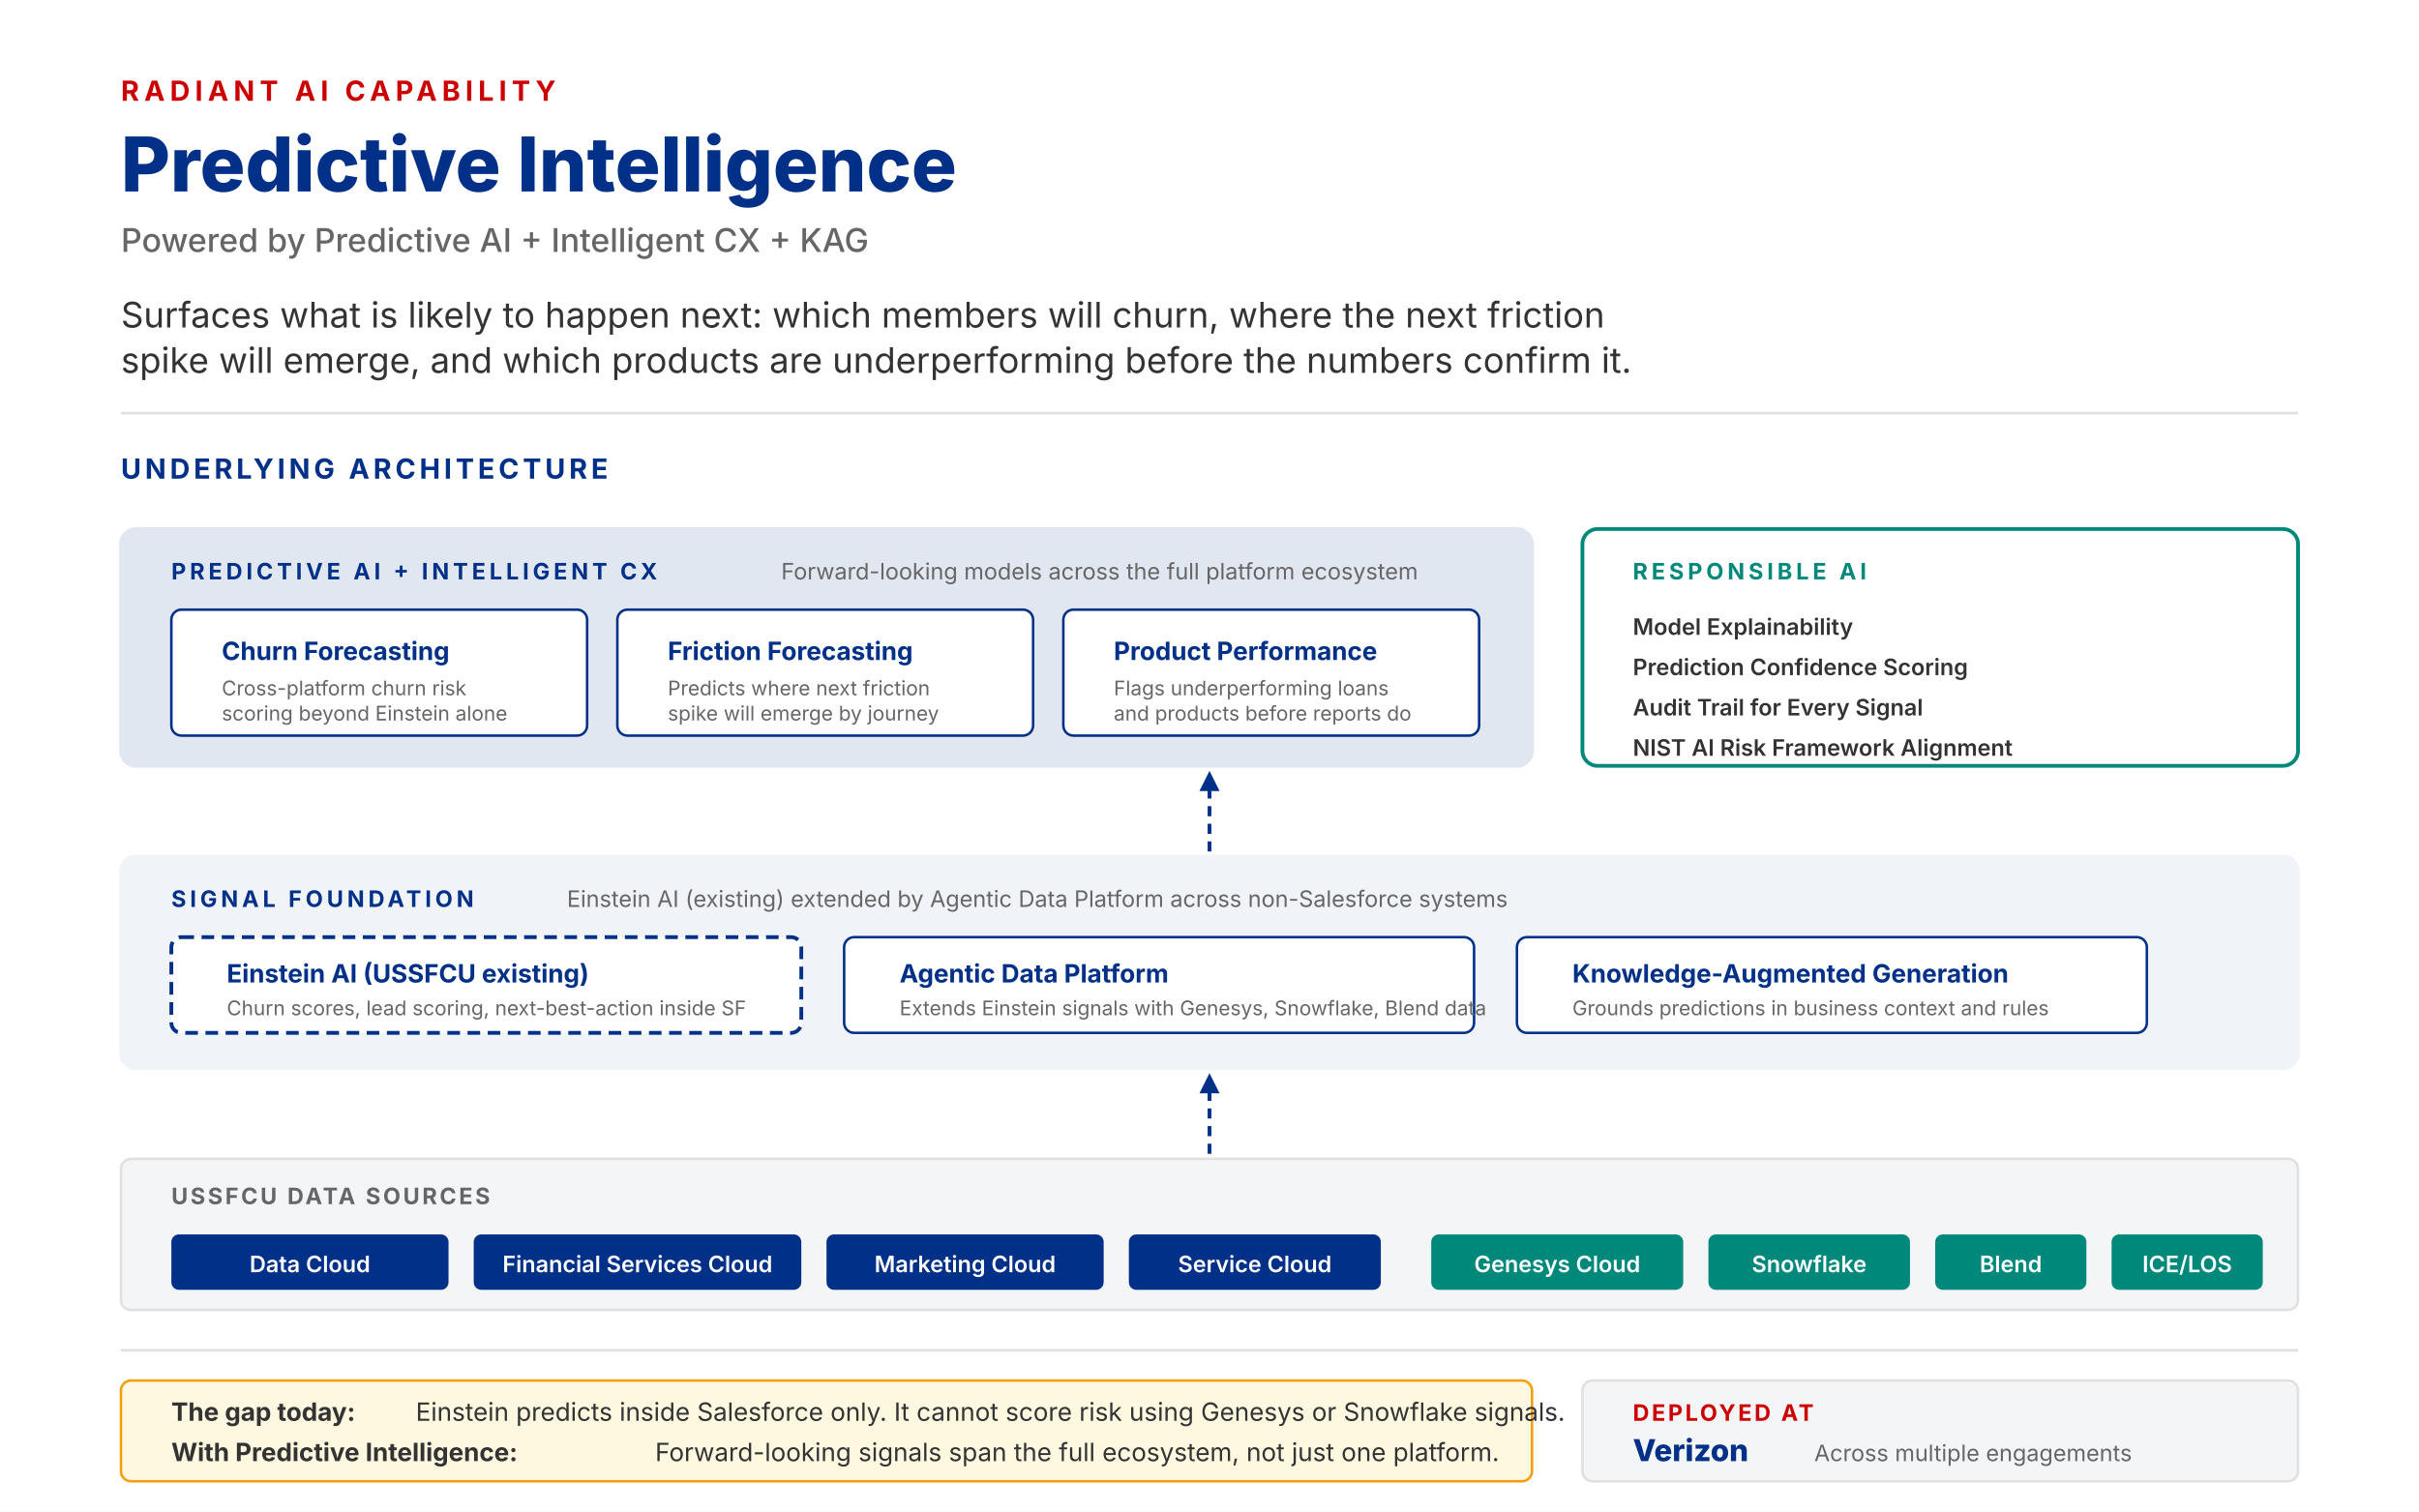
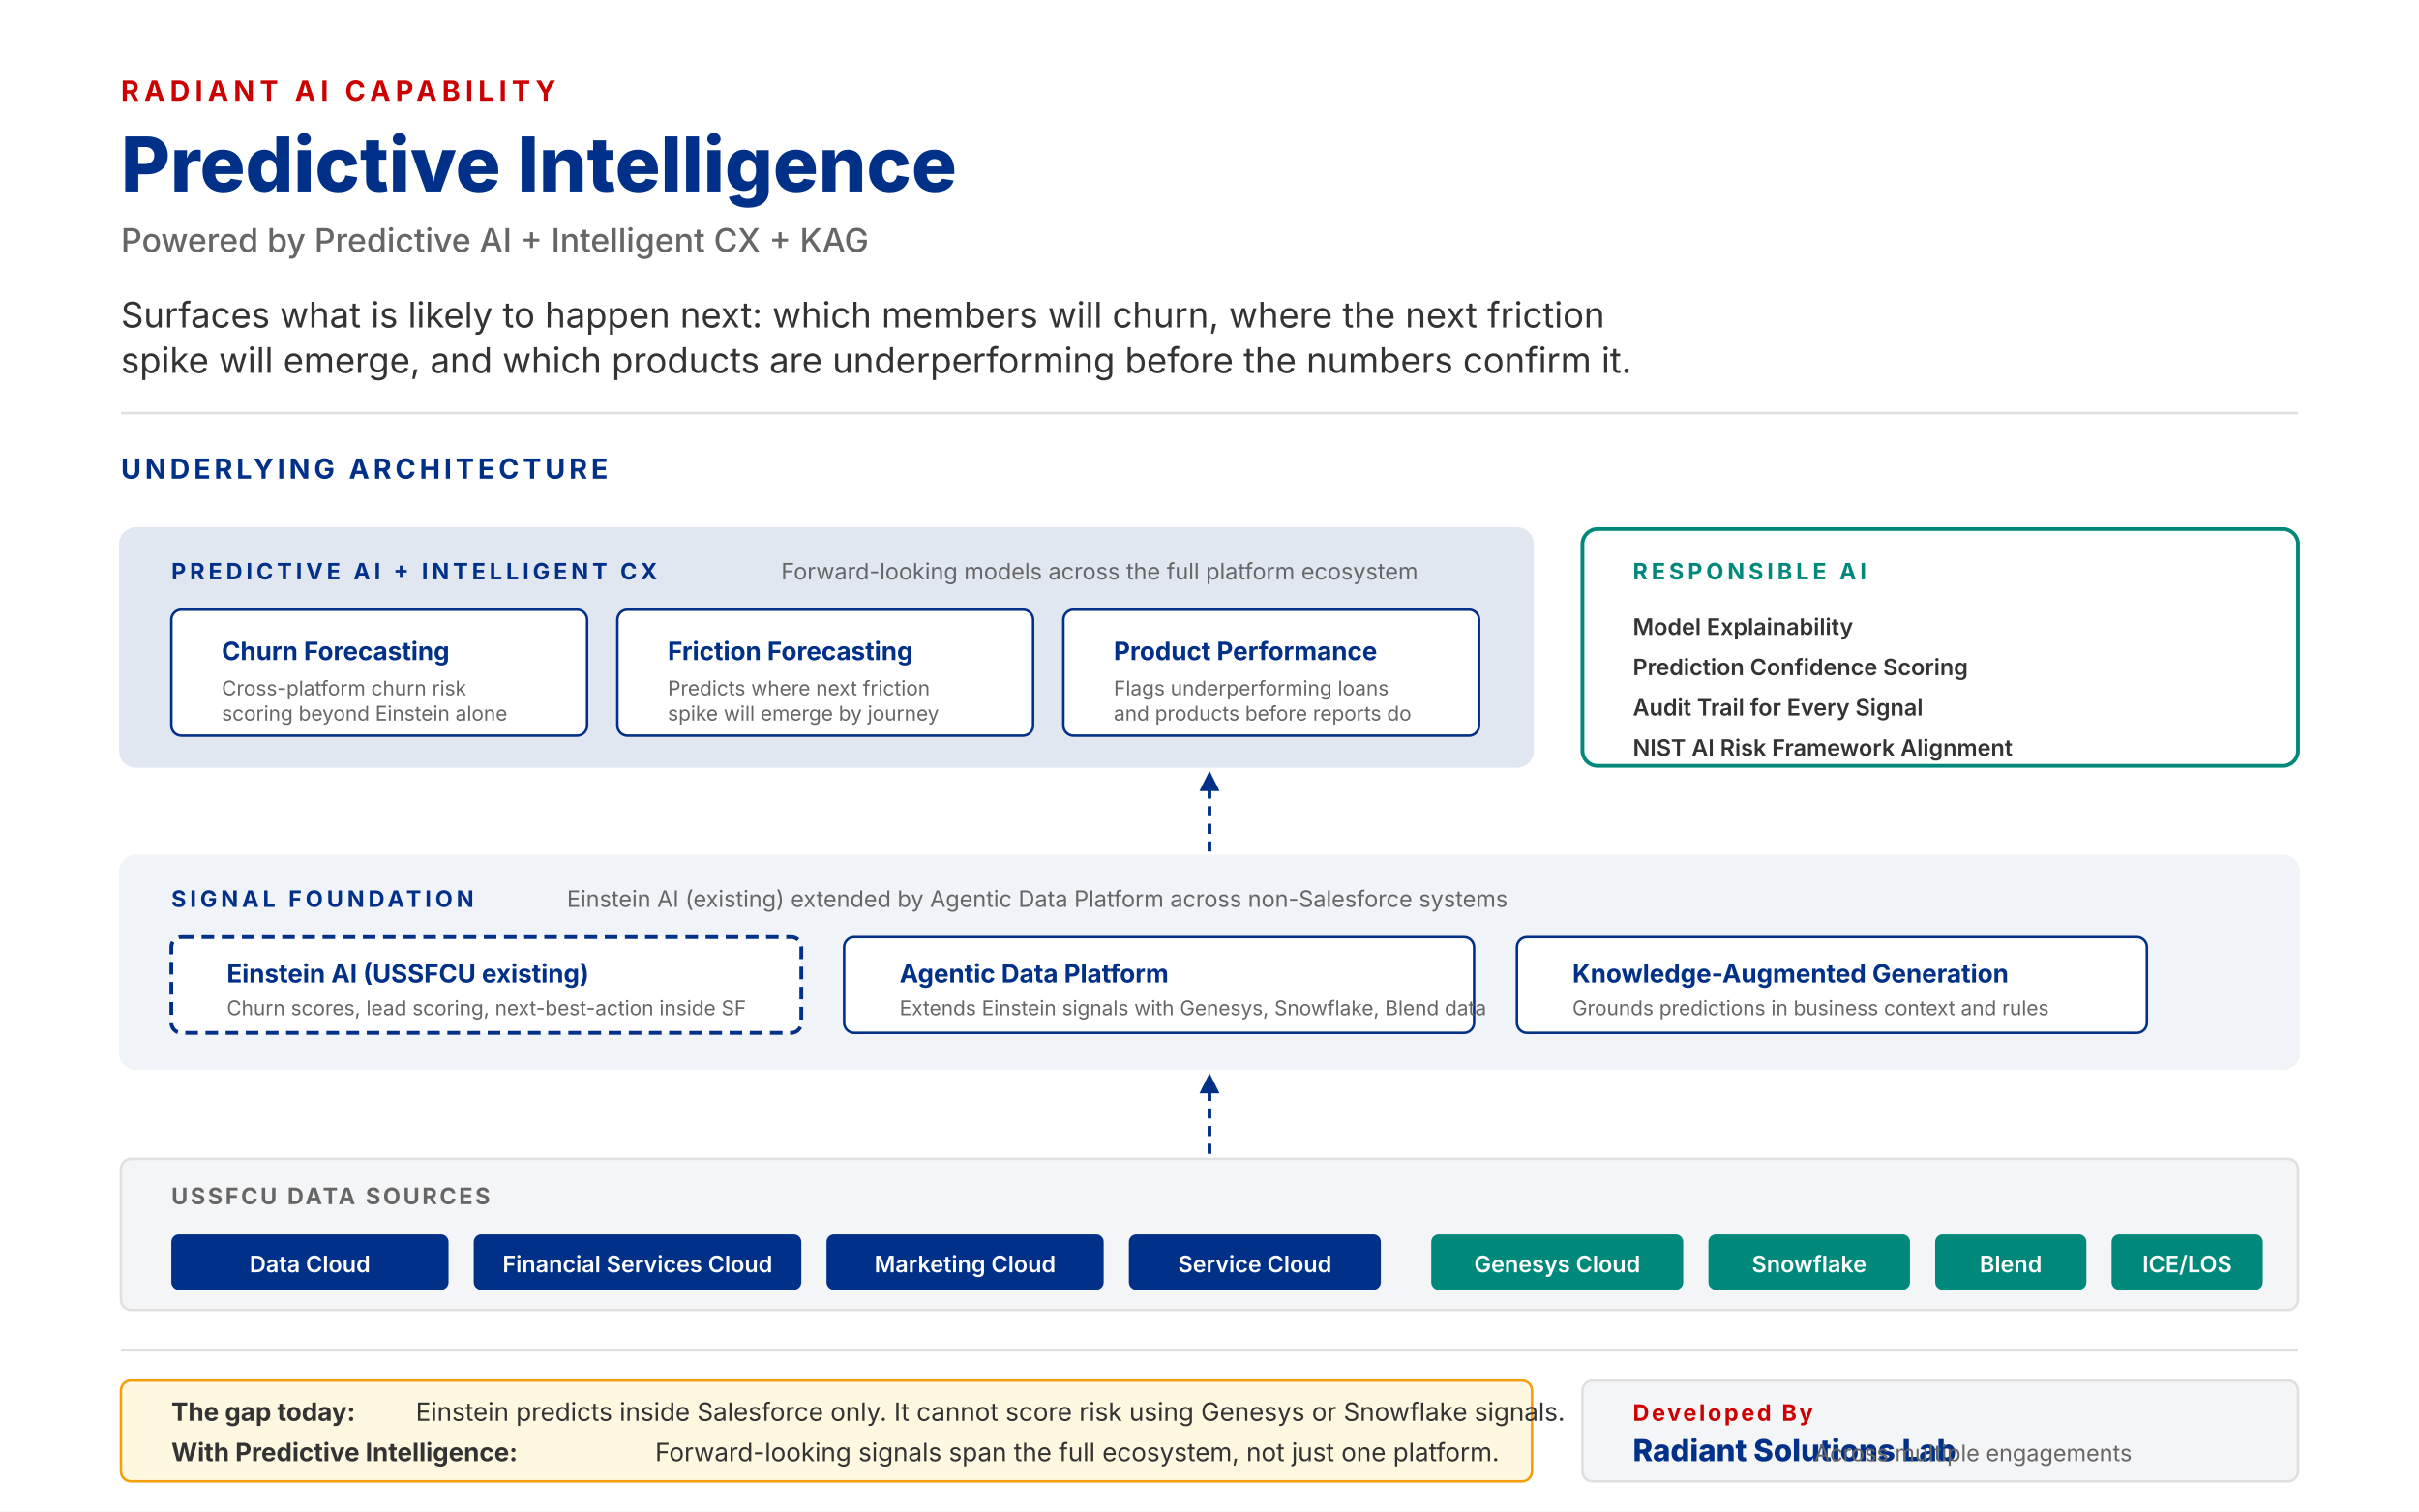
<svg xmlns="http://www.w3.org/2000/svg" viewBox="0 0 960 600" font-family="Inter, Helvetica, Arial, sans-serif">
  <rect width="960" height="600" fill="#FFFFFF" />
  <text x="48" y="40" font-size="11" fill="#CC0000" font-weight="700" letter-spacing="2">RADIANT AI CAPABILITY</text>
  <text x="48" y="76" font-size="30" fill="#003087" font-weight="800">Predictive Intelligence</text>
  <text x="48" y="100" font-size="13" fill="#666666" font-weight="500">Powered by Predictive AI + Intelligent CX + KAG</text>
  <text x="48" y="130" font-size="14" fill="#333333" font-weight="400">Surfaces what is likely to happen next: which members will churn, where the next friction</text>
  <text x="48" y="148" font-size="14" fill="#333333" font-weight="400">spike will emerge, and which products are underperforming before the numbers confirm it.</text>
  <line x1="48" y1="164" x2="912" y2="164" stroke="#E0E0E0" stroke-width="1" />
  <text x="48" y="190" font-size="11" fill="#003087" font-weight="700" letter-spacing="1.5">UNDERLYING ARCHITECTURE</text>
  <rect x="48" y="460" width="864" height="60" rx="4" fill="#F4F5F7" stroke="#E0E0E0" stroke-width="1" />
  <text x="68" y="478" font-size="9" fill="#666666" font-weight="700" letter-spacing="1">USSFCU DATA SOURCES</text>
  <rect x="68" y="490" width="110" height="22" rx="3" fill="#003087" />
  <text x="123" y="505" text-anchor="middle" font-size="9" fill="white" font-weight="600">Data Cloud</text>
  <rect x="188" y="490" width="130" height="22" rx="3" fill="#003087" />
  <text x="253" y="505" text-anchor="middle" font-size="9" fill="white" font-weight="600">Financial Services Cloud</text>
  <rect x="328" y="490" width="110" height="22" rx="3" fill="#003087" />
  <text x="383" y="505" text-anchor="middle" font-size="9" fill="white" font-weight="600">Marketing Cloud</text>
  <rect x="448" y="490" width="100" height="22" rx="3" fill="#003087" />
  <text x="498" y="505" text-anchor="middle" font-size="9" fill="white" font-weight="600">Service Cloud</text>
  <rect x="568" y="490" width="100" height="22" rx="3" fill="#00897B" />
  <text x="618" y="505" text-anchor="middle" font-size="9" fill="white" font-weight="600">Genesys Cloud</text>
  <rect x="678" y="490" width="80" height="22" rx="3" fill="#00897B" />
  <text x="718" y="505" text-anchor="middle" font-size="9" fill="white" font-weight="600">Snowflake</text>
  <rect x="768" y="490" width="60" height="22" rx="3" fill="#00897B" />
  <text x="798" y="505" text-anchor="middle" font-size="9" fill="white" font-weight="600">Blend</text>
  <rect x="838" y="490" width="60" height="22" rx="3" fill="#00897B" />
  <text x="868" y="505" text-anchor="middle" font-size="9" fill="white" font-weight="600">ICE/LOS</text>
  <line x1="480" y1="458" x2="480" y2="432" stroke="#003087" stroke-width="1.5" stroke-dasharray="4,3" />
  <polygon points="476,434 480,426 484,434" fill="#003087" />
  <rect x="48" y="340" width="864" height="84" rx="6" fill="#003087" opacity="0.06" stroke="#003087" stroke-width="1.5" />
  <text x="68" y="360" font-size="9" fill="#003087" font-weight="700" letter-spacing="1.5">SIGNAL FOUNDATION</text>
  <text x="225" y="360" font-size="9" fill="#666666" font-weight="400">Einstein AI (existing) extended by Agentic Data Platform across non-Salesforce systems</text>
  <rect x="68" y="372" width="250" height="38" rx="4" fill="white" stroke="#003087" stroke-width="1.5" stroke-dasharray="5,3" />
  <text x="90" y="390" font-size="10" fill="#003087" font-weight="700">Einstein AI (USSFCU existing)</text>
  <text x="90" y="403" font-size="8" fill="#666666">Churn scores, lead scoring, next-best-action inside SF</text>
  <rect x="335" y="372" width="250" height="38" rx="4" fill="white" stroke="#003087" stroke-width="1" />
  <text x="357" y="390" font-size="10" fill="#003087" font-weight="700">Agentic Data Platform</text>
  <text x="357" y="403" font-size="8" fill="#666666">Extends Einstein signals with Genesys, Snowflake, Blend data</text>
  <rect x="602" y="372" width="250" height="38" rx="4" fill="white" stroke="#003087" stroke-width="1" />
  <text x="624" y="390" font-size="10" fill="#003087" font-weight="700">Knowledge-Augmented Generation</text>
  <text x="624" y="403" font-size="8" fill="#666666">Grounds predictions in business context and rules</text>
  <line x1="480" y1="338" x2="480" y2="312" stroke="#003087" stroke-width="1.5" stroke-dasharray="4,3" />
  <polygon points="476,314 480,306 484,314" fill="#003087" />
  <rect x="48" y="210" width="560" height="94" rx="6" fill="#003087" opacity="0.12" stroke="#003087" stroke-width="1.5" />
  <text x="68" y="230" font-size="9" fill="#003087" font-weight="700" letter-spacing="1.5">PREDICTIVE AI + INTELLIGENT CX</text>
  <text x="310" y="230" font-size="9" fill="#666666" font-weight="400">Forward-looking models across the full platform ecosystem</text>
  <rect x="68" y="242" width="165" height="50" rx="4" fill="white" stroke="#003087" stroke-width="1" />
  <text x="88" y="262" font-size="10" fill="#003087" font-weight="700">Churn Forecasting</text>
  <text x="88" y="276" font-size="8" fill="#666666">Cross-platform churn risk</text>
  <text x="88" y="286" font-size="8" fill="#666666">scoring beyond Einstein alone</text>
  <rect x="245" y="242" width="165" height="50" rx="4" fill="white" stroke="#003087" stroke-width="1" />
  <text x="265" y="262" font-size="10" fill="#003087" font-weight="700">Friction Forecasting</text>
  <text x="265" y="276" font-size="8" fill="#666666">Predicts where next friction</text>
  <text x="265" y="286" font-size="8" fill="#666666">spike will emerge by journey</text>
  <rect x="422" y="242" width="165" height="50" rx="4" fill="white" stroke="#003087" stroke-width="1" />
  <text x="442" y="262" font-size="10" fill="#003087" font-weight="700">Product Performance</text>
  <text x="442" y="276" font-size="8" fill="#666666">Flags underperforming loans</text>
  <text x="442" y="286" font-size="8" fill="#666666">and products before reports do</text>
  <rect x="628" y="210" width="284" height="94" rx="6" fill="white" stroke="#00897B" stroke-width="1.5" />
  <text x="648" y="230" font-size="9" fill="#00897B" font-weight="700" letter-spacing="1.5">RESPONSIBLE AI</text>
  <text x="648" y="252" font-size="9" fill="#333333" font-weight="600">Model Explainability</text>
  <text x="648" y="268" font-size="9" fill="#333333" font-weight="600">Prediction Confidence Scoring</text>
  <text x="648" y="284" font-size="9" fill="#333333" font-weight="600">Audit Trail for Every Signal</text>
  <text x="648" y="300" font-size="9" fill="#333333" font-weight="600">NIST AI Risk Framework Alignment</text>
  <line x1="48" y1="536" x2="912" y2="536" stroke="#E0E0E0" stroke-width="1" />
  <rect x="48" y="548" width="560" height="40" rx="4" fill="#FFF8E1" stroke="#F59E0B" stroke-width="1" />
  <text x="68" y="564" font-size="10" fill="#333333" font-weight="700">The gap today:</text>
  <text x="165" y="564" font-size="10" fill="#333333" font-weight="400">Einstein predicts inside Salesforce only. It cannot score risk using Genesys or Snowflake signals.</text>
  <text x="68" y="580" font-size="10" fill="#333333" font-weight="700">With Predictive Intelligence:</text>
  <text x="260" y="580" font-size="10" fill="#333333" font-weight="400">Forward-looking signals span the full ecosystem, not just one platform.</text>
  <rect x="628" y="548" width="284" height="40" rx="4" fill="#F4F5F7" stroke="#E0E0E0" stroke-width="1" />
-   <text x="648" y="564" font-size="9" fill="#CC0000" font-weight="700" letter-spacing="1">DEPLOYED AT</text>
-   <text x="648" y="580" font-size="12" fill="#003087" font-weight="800">Verizon</text>
+   <text x="648" y="564" font-size="9" fill="#CC0000" font-weight="700" letter-spacing="1">Developed By</text>
+   <text x="648" y="580" font-size="12" fill="#003087" font-weight="800">Radiant Solutions Lab</text>
  <text x="720" y="580" font-size="9" fill="#666666" font-weight="400">Across multiple engagements</text>
</svg>
